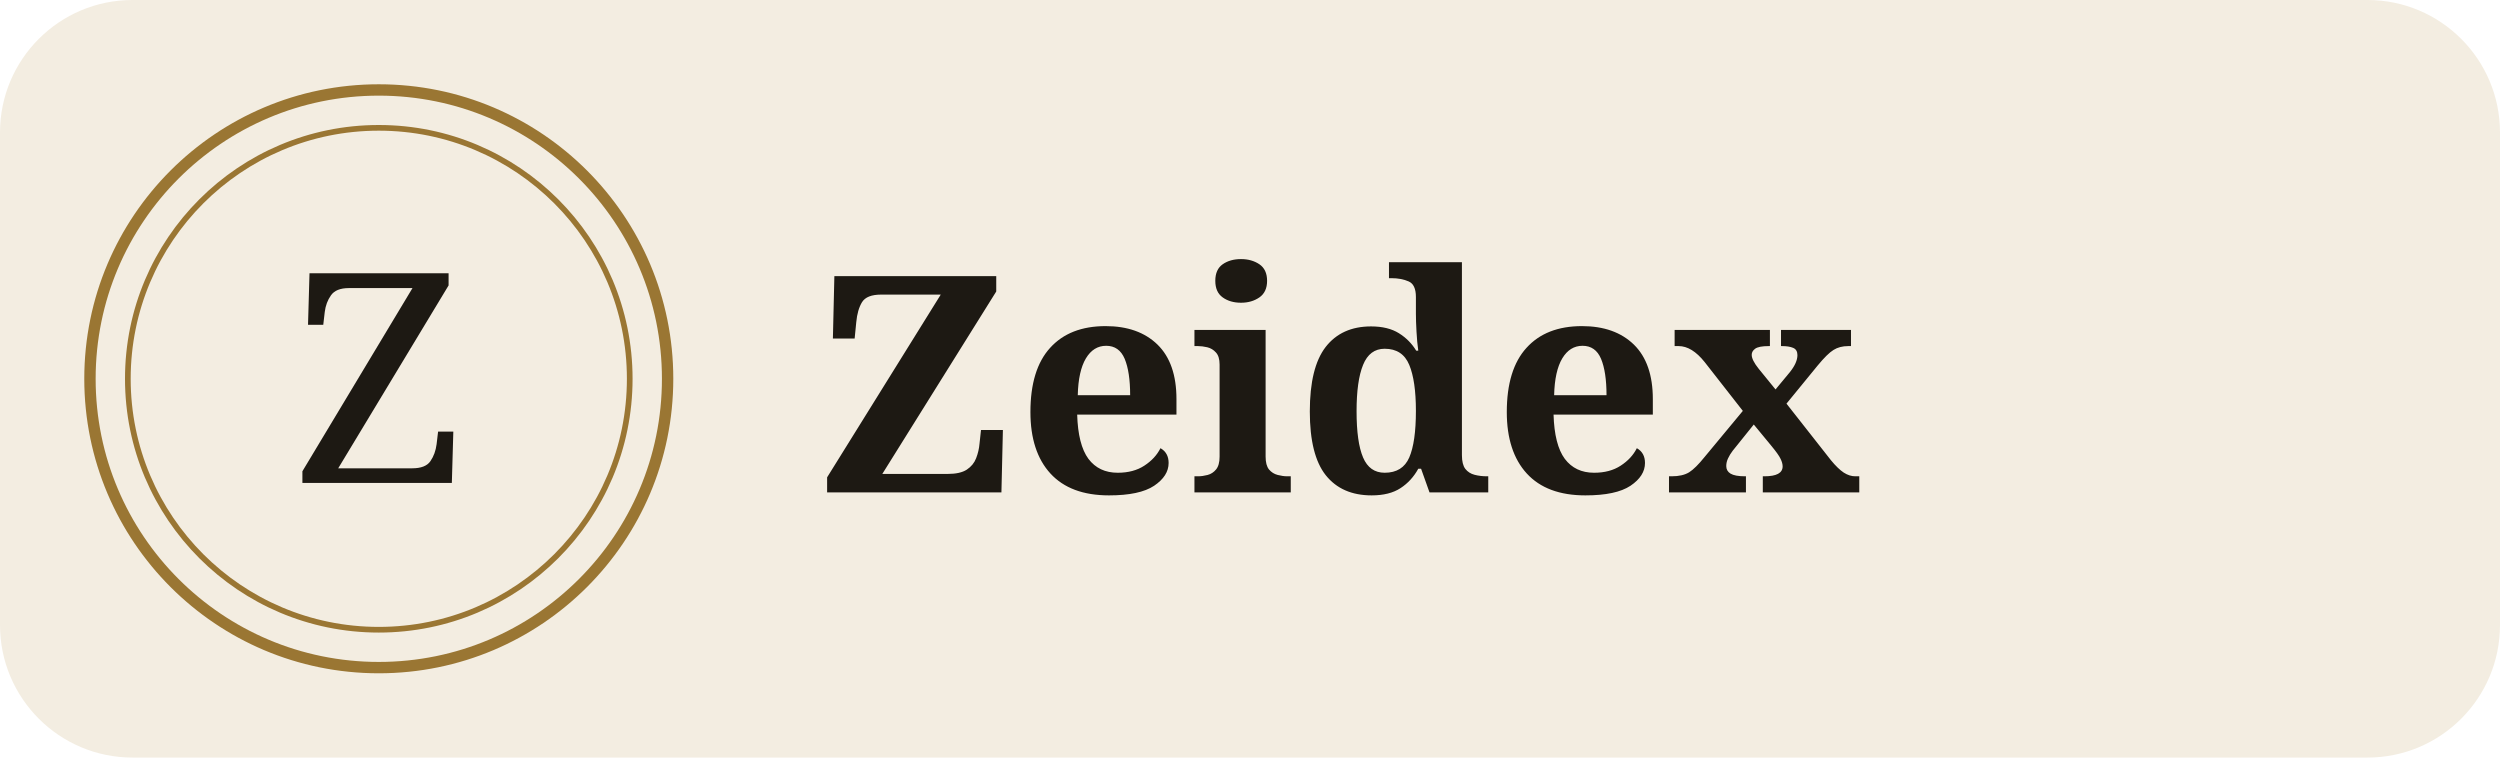
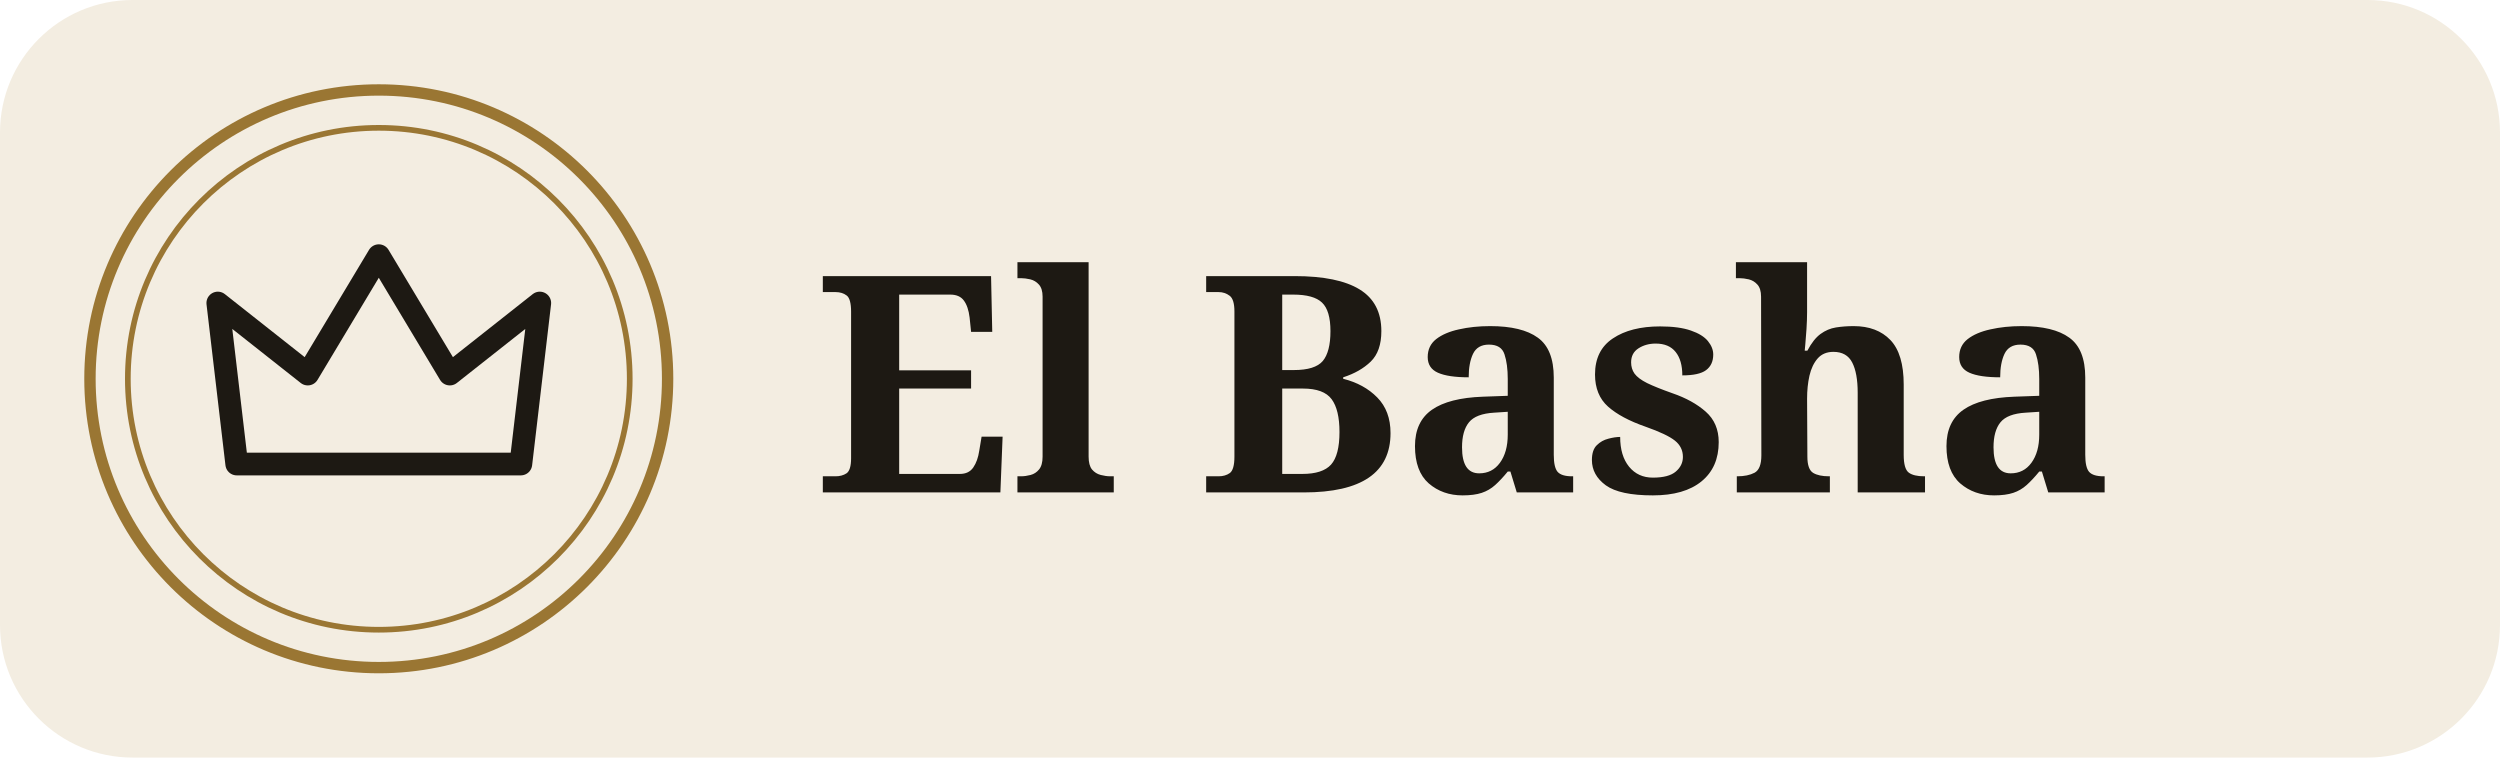
- <svg xmlns="http://www.w3.org/2000/svg" viewBox="0 0 264 80" role="img" aria-label="Zeidex">
+ <svg xmlns="http://www.w3.org/2000/svg" viewBox="0 0 264 80" role="img" aria-label="الباشا نت - El Basha Net">
  <rect width="264" height="80" rx="14" fill="#f3ede1" />
  <g transform="translate(8 8)">
    <circle cx="32" cy="32" r="30.5" fill="none" stroke="#9a7633" stroke-width="1.2" />
    <circle cx="32" cy="32" r="26.5" fill="none" stroke="#9a7633" stroke-width=".6" />
-     <text x="32" y="43" text-anchor="middle" font-family="Didot,'Bodoni 72','Bodoni MT',Georgia,serif" font-size="31" fill="#1d1913">Z</text>
+     <path d="M17 41l-2-17 9.5 7.5L32 19l7.5 12.5L49 24l-2 17z" fill="none" stroke="#1d1913" stroke-width="2.4" stroke-linejoin="round" />
  </g>
-   <text x="86" y="52" font-family="Georgia,serif" font-size="32" font-weight="800" fill="#1d1913">Zeidex</text>
+   <text x="86" y="52" font-family="Georgia,serif" font-size="32" font-weight="800" fill="#1d1913">El Basha</text>
</svg>
